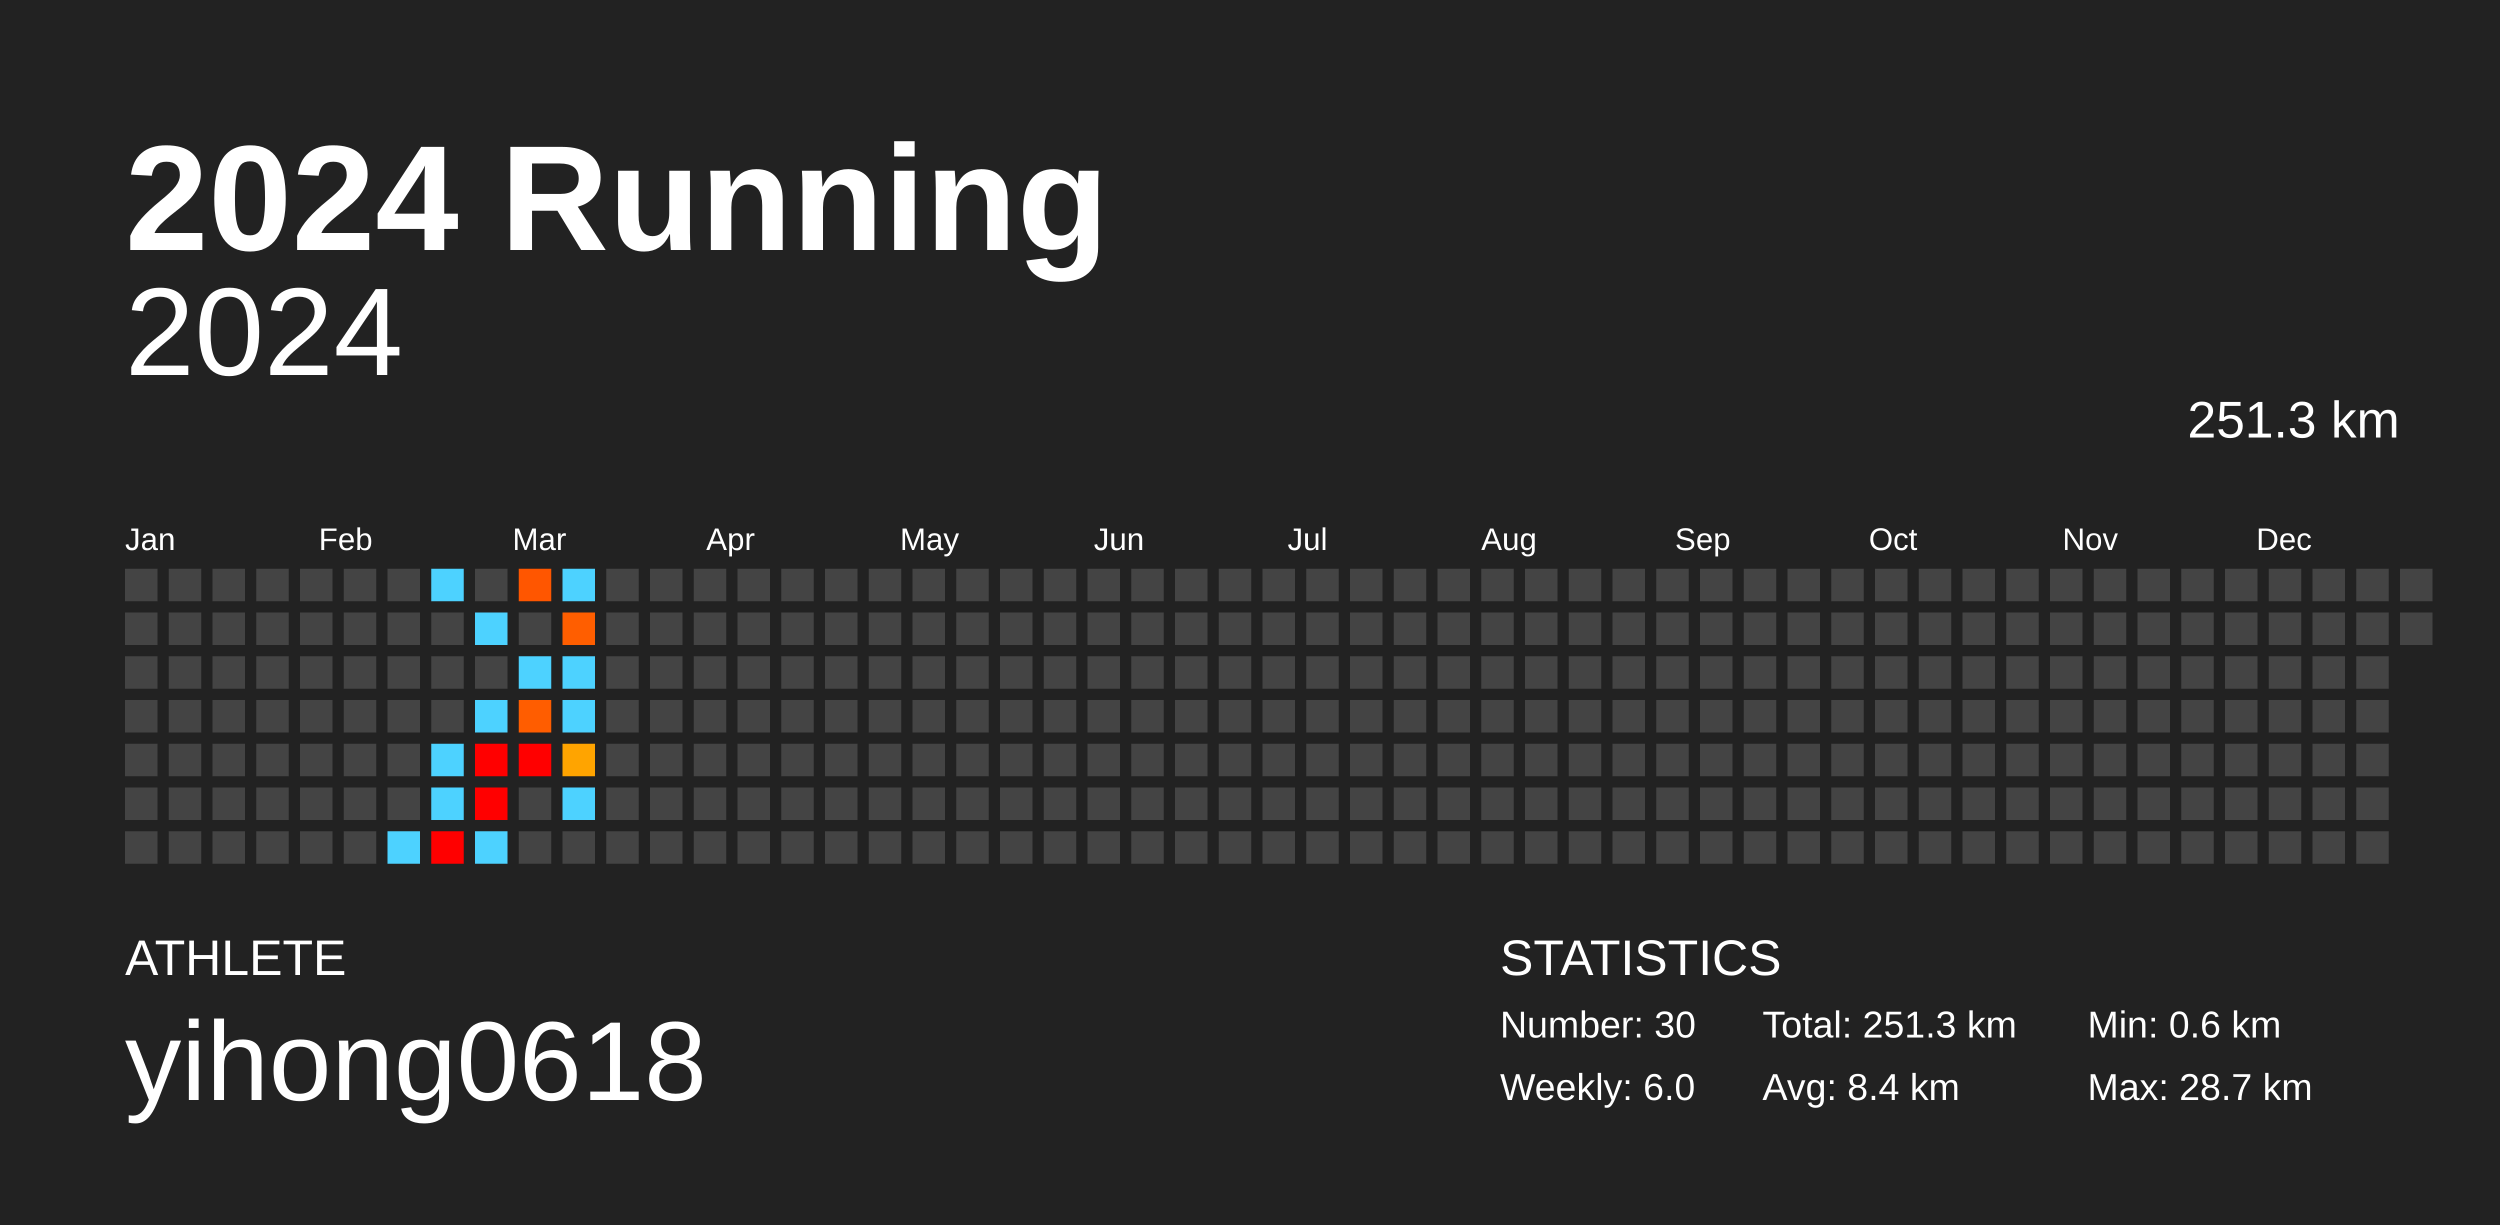
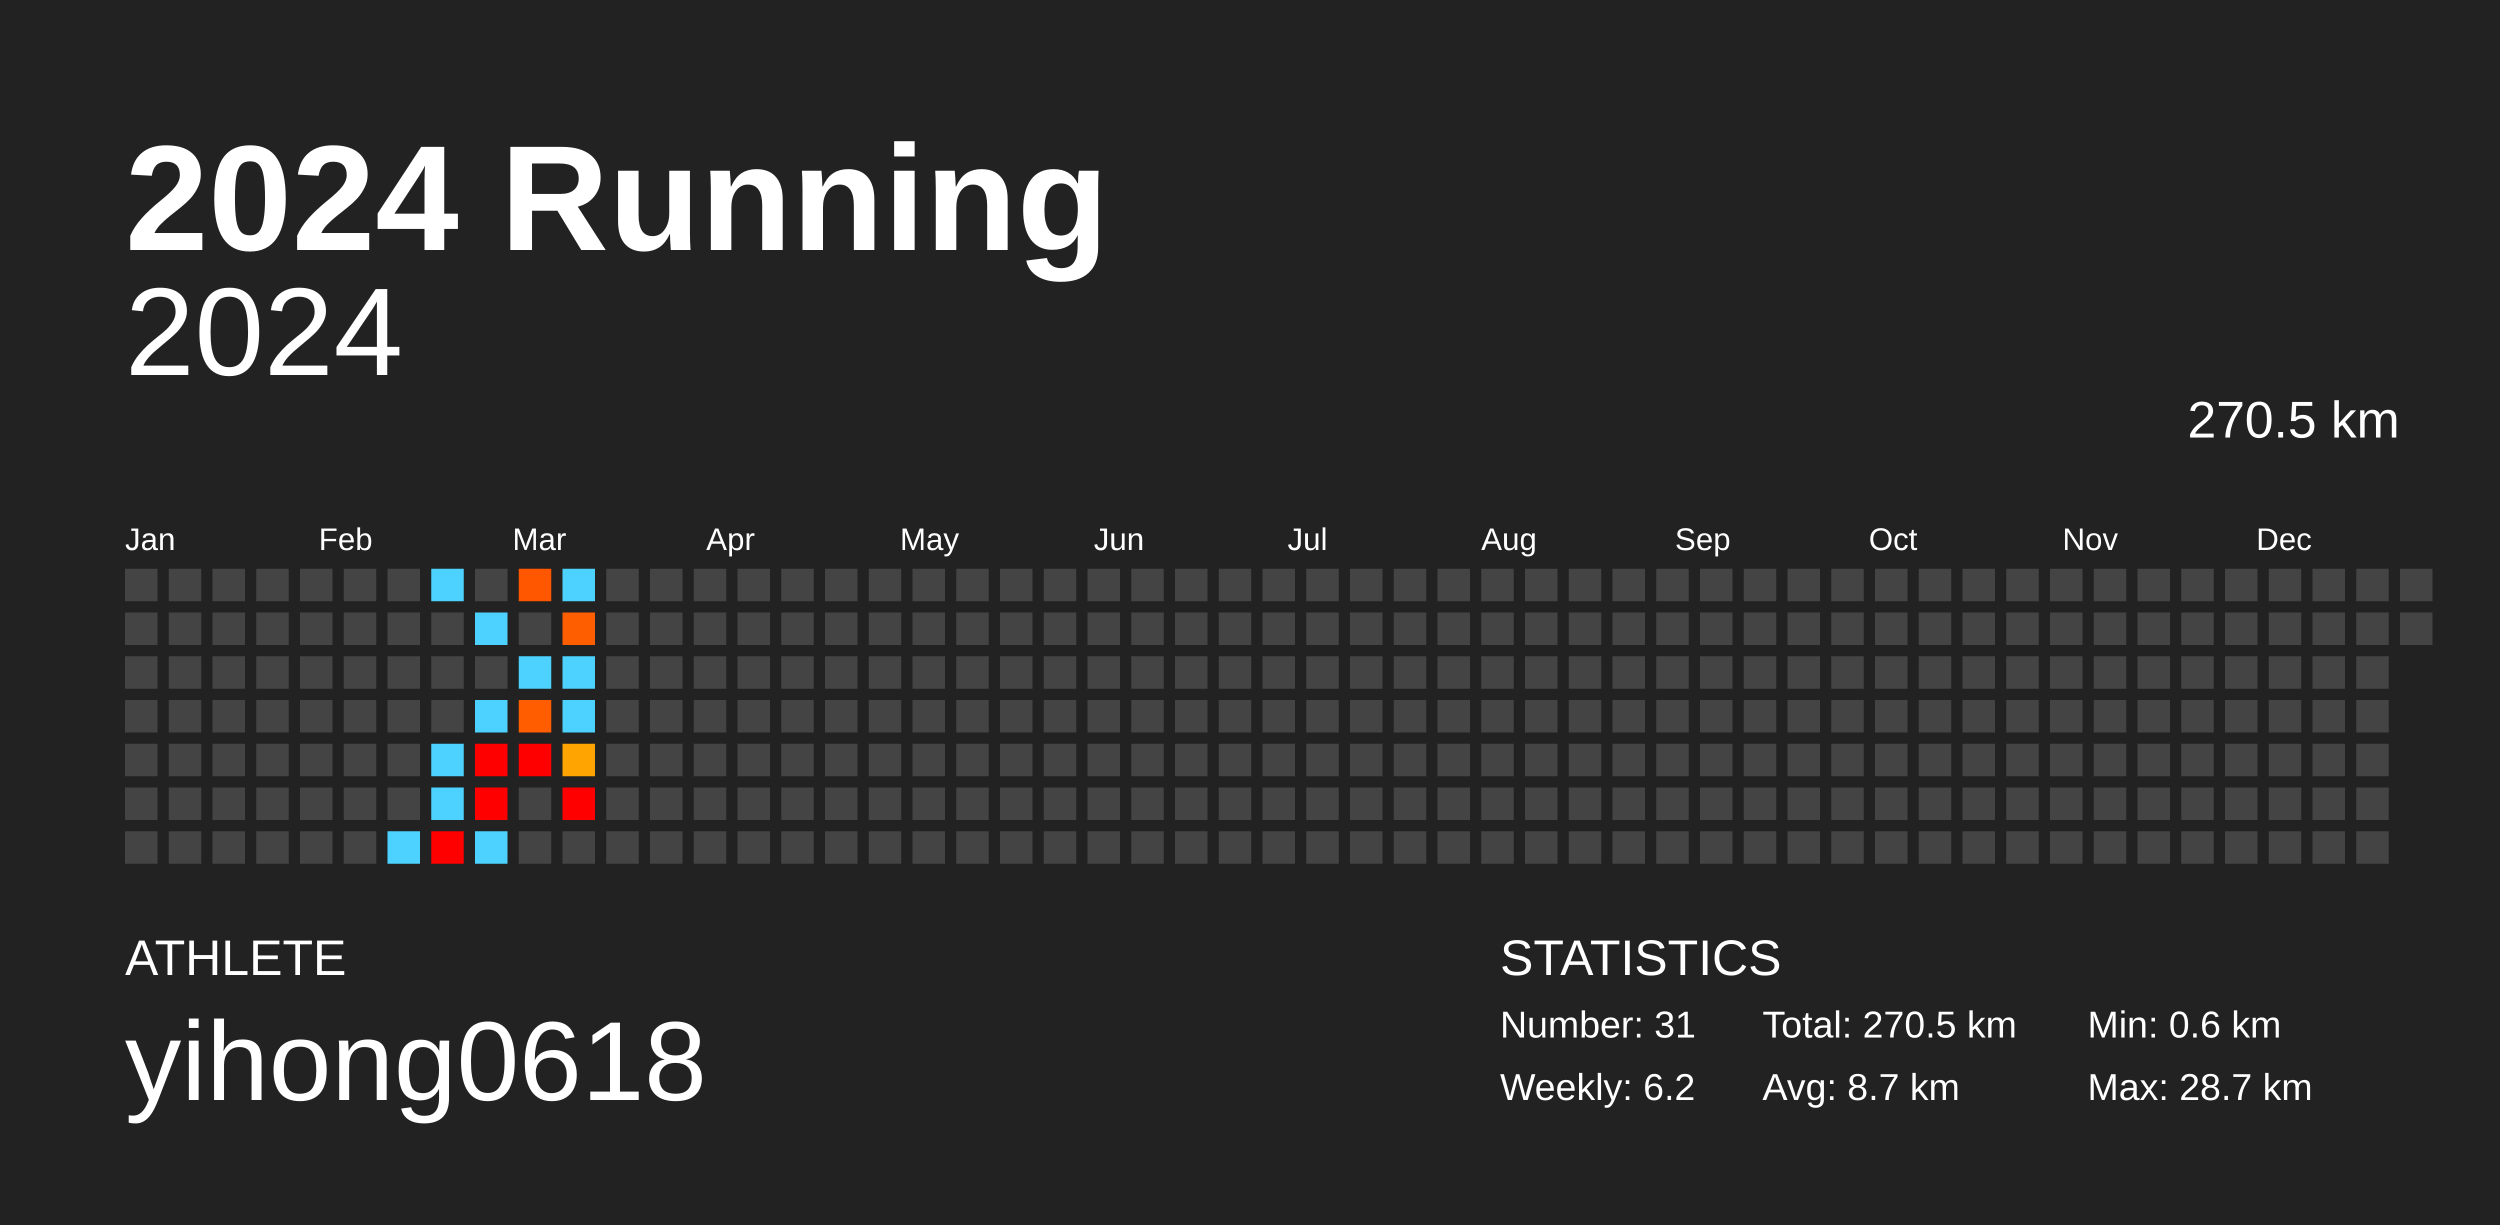
<svg xmlns="http://www.w3.org/2000/svg" baseProfile="full" height="98mm" version="1.1" viewBox="0,0,200,98" width="200mm">
  <defs />
  <rect fill="#222222" height="98" width="200" x="0" y="0" />
  <text fill="#FFFFFF" style="font-size:12px; font-family:Arial; font-weight:bold;" x="10" y="20">2024 Running</text>
  <text fill="#FFFFFF" style="font-size:4px; font-family:Arial" x="10" y="78">ATHLETE</text>
  <text fill="#FFFFFF" style="font-size:9px; font-family:Arial" x="10" y="88">yihong0618</text>
  <text fill="#FFFFFF" style="font-size:4px; font-family:Arial" x="120" y="78">STATISTICS</text>
-   <text fill="#FFFFFF" style="font-size:3px; font-family:Arial" x="120" y="83">Number: 30</text>
-   <text fill="#FFFFFF" style="font-size:3px; font-family:Arial" x="120" y="88">Weekly: 6.0</text>
-   <text fill="#FFFFFF" style="font-size:3px; font-family:Arial" x="141" y="83">Total: 251.3 km</text>
-   <text fill="#FFFFFF" style="font-size:3px; font-family:Arial" x="141" y="88">Avg: 8.4 km</text>
+   <text fill="#FFFFFF" style="font-size:3px; font-family:Arial" x="120" y="83">Number: 31</text>
+   <text fill="#FFFFFF" style="font-size:3px; font-family:Arial" x="120" y="88">Weekly: 6.2</text>
+   <text fill="#FFFFFF" style="font-size:3px; font-family:Arial" x="141" y="83">Total: 270.5 km</text>
+   <text fill="#FFFFFF" style="font-size:3px; font-family:Arial" x="141" y="88">Avg: 8.7 km</text>
  <text fill="#FFFFFF" style="font-size:3px; font-family:Arial" x="167" y="83">Min: 0.6 km</text>
  <text fill="#FFFFFF" style="font-size:3px; font-family:Arial" x="167" y="88">Max: 28.7 km</text>
  <text alignment-baseline="hanging" fill="#FFFFFF" style="font-size:10.0px; font-family:Arial;" x="10" y="30">2024</text>
-   <text alignment-baseline="hanging" fill="#FFFFFF" style="font-size:4.125px; font-family:Arial;" x="175" y="35">251.3 km</text>
+   <text alignment-baseline="hanging" fill="#FFFFFF" style="font-size:4.125px; font-family:Arial;" x="175" y="35">270.5 km</text>
  <text fill="#FFFFFF" style="font-size:2.5px; font-family:Arial" x="10.0" y="44">Jan</text>
  <text fill="#FFFFFF" style="font-size:2.5px; font-family:Arial" x="25.5" y="44">Feb</text>
  <text fill="#FFFFFF" style="font-size:2.5px; font-family:Arial" x="41.0" y="44">Mar</text>
  <text fill="#FFFFFF" style="font-size:2.5px; font-family:Arial" x="56.5" y="44">Apr</text>
  <text fill="#FFFFFF" style="font-size:2.5px; font-family:Arial" x="72.0" y="44">May</text>
  <text fill="#FFFFFF" style="font-size:2.5px; font-family:Arial" x="87.5" y="44">Jun</text>
  <text fill="#FFFFFF" style="font-size:2.5px; font-family:Arial" x="103.0" y="44">Jul</text>
  <text fill="#FFFFFF" style="font-size:2.5px; font-family:Arial" x="118.5" y="44">Aug</text>
  <text fill="#FFFFFF" style="font-size:2.5px; font-family:Arial" x="134.0" y="44">Sep</text>
  <text fill="#FFFFFF" style="font-size:2.5px; font-family:Arial" x="149.5" y="44">Oct</text>
  <text fill="#FFFFFF" style="font-size:2.5px; font-family:Arial" x="165.0" y="44">Nov</text>
  <text fill="#FFFFFF" style="font-size:2.5px; font-family:Arial" x="180.5" y="44">Dec</text>
  <rect fill="#444444" height="2.6" width="2.6" x="10.0" y="45.5" />
  <rect fill="#444444" height="2.6" width="2.6" x="10.0" y="49.0" />
  <rect fill="#444444" height="2.6" width="2.6" x="10.0" y="52.5" />
  <rect fill="#444444" height="2.6" width="2.6" x="10.0" y="56.0" />
  <rect fill="#444444" height="2.6" width="2.6" x="10.0" y="59.5" />
  <rect fill="#444444" height="2.6" width="2.6" x="10.0" y="63.0" />
  <rect fill="#444444" height="2.6" width="2.6" x="10.0" y="66.5" />
  <rect fill="#444444" height="2.6" width="2.6" x="13.5" y="45.5" />
  <rect fill="#444444" height="2.6" width="2.6" x="13.5" y="49.0" />
  <rect fill="#444444" height="2.6" width="2.6" x="13.5" y="52.5" />
  <rect fill="#444444" height="2.6" width="2.6" x="13.5" y="56.0" />
  <rect fill="#444444" height="2.6" width="2.6" x="13.5" y="59.5" />
  <rect fill="#444444" height="2.6" width="2.6" x="13.5" y="63.0" />
  <rect fill="#444444" height="2.6" width="2.6" x="13.5" y="66.5" />
  <rect fill="#444444" height="2.6" width="2.6" x="17.0" y="45.5" />
  <rect fill="#444444" height="2.6" width="2.6" x="17.0" y="49.0" />
  <rect fill="#444444" height="2.6" width="2.6" x="17.0" y="52.5" />
  <rect fill="#444444" height="2.6" width="2.6" x="17.0" y="56.0" />
  <rect fill="#444444" height="2.6" width="2.6" x="17.0" y="59.5" />
  <rect fill="#444444" height="2.6" width="2.6" x="17.0" y="63.0" />
  <rect fill="#444444" height="2.6" width="2.6" x="17.0" y="66.5" />
  <rect fill="#444444" height="2.6" width="2.6" x="20.5" y="45.5" />
  <rect fill="#444444" height="2.6" width="2.6" x="20.5" y="49.0" />
  <rect fill="#444444" height="2.6" width="2.6" x="20.5" y="52.5" />
  <rect fill="#444444" height="2.6" width="2.6" x="20.5" y="56.0" />
  <rect fill="#444444" height="2.6" width="2.6" x="20.5" y="59.5" />
  <rect fill="#444444" height="2.6" width="2.6" x="20.5" y="63.0" />
  <rect fill="#444444" height="2.6" width="2.6" x="20.5" y="66.5" />
  <rect fill="#444444" height="2.6" width="2.6" x="24.0" y="45.5" />
  <rect fill="#444444" height="2.6" width="2.6" x="24.0" y="49.0" />
  <rect fill="#444444" height="2.6" width="2.6" x="24.0" y="52.5" />
  <rect fill="#444444" height="2.6" width="2.6" x="24.0" y="56.0" />
  <rect fill="#444444" height="2.6" width="2.6" x="24.0" y="59.5" />
  <rect fill="#444444" height="2.6" width="2.6" x="24.0" y="63.0" />
  <rect fill="#444444" height="2.6" width="2.6" x="24.0" y="66.5" />
  <rect fill="#444444" height="2.6" width="2.6" x="27.5" y="45.5" />
  <rect fill="#444444" height="2.6" width="2.6" x="27.5" y="49.0" />
  <rect fill="#444444" height="2.6" width="2.6" x="27.5" y="52.5" />
  <rect fill="#444444" height="2.6" width="2.6" x="27.5" y="56.0" />
  <rect fill="#444444" height="2.6" width="2.6" x="27.5" y="59.5" />
  <rect fill="#444444" height="2.6" width="2.6" x="27.5" y="63.0" />
  <rect fill="#444444" height="2.6" width="2.6" x="27.5" y="66.5" />
  <rect fill="#444444" height="2.6" width="2.6" x="31.0" y="45.5" />
  <rect fill="#444444" height="2.6" width="2.6" x="31.0" y="49.0" />
  <rect fill="#444444" height="2.6" width="2.6" x="31.0" y="52.5" />
  <rect fill="#444444" height="2.6" width="2.6" x="31.0" y="56.0" />
  <rect fill="#444444" height="2.6" width="2.6" x="31.0" y="59.5" />
  <rect fill="#444444" height="2.6" width="2.6" x="31.0" y="63.0" />
  <rect fill="#4dd2ff" height="2.6" width="2.6" x="31.0" y="66.5" />
  <rect fill="#4dd2ff" height="2.6" width="2.6" x="34.5" y="45.5" />
  <rect fill="#444444" height="2.6" width="2.6" x="34.5" y="49.0" />
  <rect fill="#444444" height="2.6" width="2.6" x="34.5" y="52.5" />
  <rect fill="#444444" height="2.6" width="2.6" x="34.5" y="56.0" />
  <rect fill="#4dd2ff" height="2.6" width="2.6" x="34.5" y="59.5" />
  <rect fill="#4dd2ff" height="2.6" width="2.6" x="34.5" y="63.0" />
  <rect fill="red" height="2.6" width="2.6" x="34.5" y="66.5" />
  <rect fill="#444444" height="2.6" width="2.6" x="38.0" y="45.5" />
  <rect fill="#4dd2ff" height="2.6" width="2.6" x="38.0" y="49.0" />
  <rect fill="#444444" height="2.6" width="2.6" x="38.0" y="52.5" />
  <rect fill="#4dd2ff" height="2.6" width="2.6" x="38.0" y="56.0" />
  <rect fill="red" height="2.6" width="2.6" x="38.0" y="59.5" />
  <rect fill="red" height="2.6" width="2.6" x="38.0" y="63.0" />
  <rect fill="#4dd2ff" height="2.6" width="2.6" x="38.0" y="66.5" />
  <rect fill="#ff5600" height="2.6" width="2.6" x="41.5" y="45.5" />
  <rect fill="#444444" height="2.6" width="2.6" x="41.5" y="49.0" />
  <rect fill="#4dd2ff" height="2.6" width="2.6" x="41.5" y="52.5" />
  <rect fill="#ff5d00" height="2.6" width="2.6" x="41.5" y="56.0" />
  <rect fill="red" height="2.6" width="2.6" x="41.5" y="59.5" />
  <rect fill="#444444" height="2.6" width="2.6" x="41.5" y="63.0" />
  <rect fill="#444444" height="2.6" width="2.6" x="41.5" y="66.5" />
  <rect fill="#4dd2ff" height="2.6" width="2.6" x="45.0" y="45.5" />
  <rect fill="#ff5e00" height="2.6" width="2.6" x="45.0" y="49.0" />
  <rect fill="#4dd2ff" height="2.6" width="2.6" x="45.0" y="52.5" />
  <rect fill="#4dd2ff" height="2.6" width="2.6" x="45.0" y="56.0" />
  <rect fill="#ffa400" height="2.6" width="2.6" x="45.0" y="59.5" />
-   <rect fill="#4dd2ff" height="2.6" width="2.6" x="45.0" y="63.0" />
+   <rect fill="red" height="2.6" width="2.6" x="45.0" y="63.0" />
  <rect fill="#444444" height="2.6" width="2.6" x="45.0" y="66.5" />
  <rect fill="#444444" height="2.6" width="2.6" x="48.5" y="45.5" />
  <rect fill="#444444" height="2.6" width="2.6" x="48.5" y="49.0" />
  <rect fill="#444444" height="2.6" width="2.6" x="48.5" y="52.5" />
  <rect fill="#444444" height="2.6" width="2.6" x="48.5" y="56.0" />
  <rect fill="#444444" height="2.6" width="2.6" x="48.5" y="59.5" />
  <rect fill="#444444" height="2.6" width="2.6" x="48.5" y="63.0" />
  <rect fill="#444444" height="2.6" width="2.6" x="48.5" y="66.5" />
  <rect fill="#444444" height="2.6" width="2.6" x="52.0" y="45.5" />
  <rect fill="#444444" height="2.6" width="2.6" x="52.0" y="49.0" />
  <rect fill="#444444" height="2.6" width="2.6" x="52.0" y="52.5" />
  <rect fill="#444444" height="2.6" width="2.6" x="52.0" y="56.0" />
  <rect fill="#444444" height="2.6" width="2.6" x="52.0" y="59.5" />
  <rect fill="#444444" height="2.6" width="2.6" x="52.0" y="63.0" />
  <rect fill="#444444" height="2.6" width="2.6" x="52.0" y="66.5" />
  <rect fill="#444444" height="2.6" width="2.6" x="55.5" y="45.5" />
  <rect fill="#444444" height="2.6" width="2.6" x="55.5" y="49.0" />
  <rect fill="#444444" height="2.6" width="2.6" x="55.5" y="52.5" />
  <rect fill="#444444" height="2.6" width="2.6" x="55.5" y="56.0" />
  <rect fill="#444444" height="2.6" width="2.6" x="55.5" y="59.5" />
  <rect fill="#444444" height="2.6" width="2.6" x="55.5" y="63.0" />
  <rect fill="#444444" height="2.6" width="2.6" x="55.5" y="66.5" />
  <rect fill="#444444" height="2.6" width="2.6" x="59.0" y="45.5" />
  <rect fill="#444444" height="2.6" width="2.6" x="59.0" y="49.0" />
  <rect fill="#444444" height="2.6" width="2.6" x="59.0" y="52.5" />
  <rect fill="#444444" height="2.6" width="2.6" x="59.0" y="56.0" />
  <rect fill="#444444" height="2.6" width="2.6" x="59.0" y="59.5" />
  <rect fill="#444444" height="2.6" width="2.6" x="59.0" y="63.0" />
  <rect fill="#444444" height="2.6" width="2.6" x="59.0" y="66.5" />
  <rect fill="#444444" height="2.6" width="2.6" x="62.5" y="45.5" />
  <rect fill="#444444" height="2.6" width="2.6" x="62.5" y="49.0" />
  <rect fill="#444444" height="2.6" width="2.6" x="62.5" y="52.5" />
  <rect fill="#444444" height="2.6" width="2.6" x="62.5" y="56.0" />
  <rect fill="#444444" height="2.6" width="2.6" x="62.5" y="59.5" />
  <rect fill="#444444" height="2.6" width="2.6" x="62.5" y="63.0" />
  <rect fill="#444444" height="2.6" width="2.6" x="62.5" y="66.5" />
  <rect fill="#444444" height="2.6" width="2.6" x="66.0" y="45.5" />
  <rect fill="#444444" height="2.6" width="2.6" x="66.0" y="49.0" />
  <rect fill="#444444" height="2.6" width="2.6" x="66.0" y="52.5" />
  <rect fill="#444444" height="2.6" width="2.6" x="66.0" y="56.0" />
  <rect fill="#444444" height="2.6" width="2.6" x="66.0" y="59.5" />
  <rect fill="#444444" height="2.6" width="2.6" x="66.0" y="63.0" />
  <rect fill="#444444" height="2.6" width="2.6" x="66.0" y="66.5" />
  <rect fill="#444444" height="2.6" width="2.6" x="69.5" y="45.5" />
  <rect fill="#444444" height="2.6" width="2.6" x="69.5" y="49.0" />
  <rect fill="#444444" height="2.6" width="2.6" x="69.5" y="52.5" />
  <rect fill="#444444" height="2.6" width="2.6" x="69.5" y="56.0" />
  <rect fill="#444444" height="2.6" width="2.6" x="69.5" y="59.5" />
  <rect fill="#444444" height="2.6" width="2.6" x="69.5" y="63.0" />
  <rect fill="#444444" height="2.6" width="2.6" x="69.5" y="66.5" />
  <rect fill="#444444" height="2.6" width="2.6" x="73.0" y="45.5" />
  <rect fill="#444444" height="2.6" width="2.6" x="73.0" y="49.0" />
  <rect fill="#444444" height="2.6" width="2.6" x="73.0" y="52.5" />
  <rect fill="#444444" height="2.6" width="2.6" x="73.0" y="56.0" />
  <rect fill="#444444" height="2.6" width="2.6" x="73.0" y="59.5" />
  <rect fill="#444444" height="2.6" width="2.6" x="73.0" y="63.0" />
  <rect fill="#444444" height="2.6" width="2.6" x="73.0" y="66.5" />
  <rect fill="#444444" height="2.6" width="2.6" x="76.5" y="45.5" />
  <rect fill="#444444" height="2.6" width="2.6" x="76.5" y="49.0" />
  <rect fill="#444444" height="2.6" width="2.6" x="76.5" y="52.5" />
  <rect fill="#444444" height="2.6" width="2.6" x="76.5" y="56.0" />
  <rect fill="#444444" height="2.6" width="2.6" x="76.5" y="59.5" />
  <rect fill="#444444" height="2.6" width="2.6" x="76.5" y="63.0" />
  <rect fill="#444444" height="2.6" width="2.6" x="76.5" y="66.5" />
  <rect fill="#444444" height="2.6" width="2.6" x="80.0" y="45.5" />
  <rect fill="#444444" height="2.6" width="2.6" x="80.0" y="49.0" />
  <rect fill="#444444" height="2.6" width="2.6" x="80.0" y="52.5" />
  <rect fill="#444444" height="2.6" width="2.6" x="80.0" y="56.0" />
  <rect fill="#444444" height="2.6" width="2.6" x="80.0" y="59.5" />
  <rect fill="#444444" height="2.6" width="2.6" x="80.0" y="63.0" />
  <rect fill="#444444" height="2.6" width="2.6" x="80.0" y="66.5" />
  <rect fill="#444444" height="2.6" width="2.6" x="83.5" y="45.5" />
  <rect fill="#444444" height="2.6" width="2.6" x="83.5" y="49.0" />
  <rect fill="#444444" height="2.6" width="2.6" x="83.5" y="52.5" />
  <rect fill="#444444" height="2.6" width="2.6" x="83.5" y="56.0" />
  <rect fill="#444444" height="2.6" width="2.6" x="83.5" y="59.5" />
  <rect fill="#444444" height="2.6" width="2.6" x="83.5" y="63.0" />
  <rect fill="#444444" height="2.6" width="2.6" x="83.5" y="66.5" />
  <rect fill="#444444" height="2.6" width="2.6" x="87.0" y="45.5" />
  <rect fill="#444444" height="2.6" width="2.6" x="87.0" y="49.0" />
  <rect fill="#444444" height="2.6" width="2.6" x="87.0" y="52.5" />
  <rect fill="#444444" height="2.6" width="2.6" x="87.0" y="56.0" />
  <rect fill="#444444" height="2.6" width="2.6" x="87.0" y="59.5" />
  <rect fill="#444444" height="2.6" width="2.6" x="87.0" y="63.0" />
  <rect fill="#444444" height="2.6" width="2.6" x="87.0" y="66.5" />
  <rect fill="#444444" height="2.6" width="2.6" x="90.5" y="45.5" />
  <rect fill="#444444" height="2.6" width="2.6" x="90.5" y="49.0" />
  <rect fill="#444444" height="2.6" width="2.6" x="90.5" y="52.5" />
  <rect fill="#444444" height="2.6" width="2.6" x="90.5" y="56.0" />
  <rect fill="#444444" height="2.6" width="2.6" x="90.5" y="59.5" />
  <rect fill="#444444" height="2.6" width="2.6" x="90.5" y="63.0" />
  <rect fill="#444444" height="2.6" width="2.6" x="90.5" y="66.5" />
  <rect fill="#444444" height="2.6" width="2.6" x="94.0" y="45.5" />
  <rect fill="#444444" height="2.6" width="2.6" x="94.0" y="49.0" />
  <rect fill="#444444" height="2.6" width="2.6" x="94.0" y="52.5" />
  <rect fill="#444444" height="2.6" width="2.6" x="94.0" y="56.0" />
  <rect fill="#444444" height="2.6" width="2.6" x="94.0" y="59.5" />
  <rect fill="#444444" height="2.6" width="2.6" x="94.0" y="63.0" />
  <rect fill="#444444" height="2.6" width="2.6" x="94.0" y="66.5" />
  <rect fill="#444444" height="2.6" width="2.6" x="97.5" y="45.5" />
  <rect fill="#444444" height="2.6" width="2.6" x="97.5" y="49.0" />
  <rect fill="#444444" height="2.6" width="2.6" x="97.5" y="52.5" />
  <rect fill="#444444" height="2.6" width="2.6" x="97.5" y="56.0" />
  <rect fill="#444444" height="2.6" width="2.6" x="97.5" y="59.5" />
  <rect fill="#444444" height="2.6" width="2.6" x="97.5" y="63.0" />
  <rect fill="#444444" height="2.6" width="2.6" x="97.5" y="66.5" />
  <rect fill="#444444" height="2.6" width="2.6" x="101.0" y="45.5" />
  <rect fill="#444444" height="2.6" width="2.6" x="101.0" y="49.0" />
  <rect fill="#444444" height="2.6" width="2.6" x="101.0" y="52.5" />
  <rect fill="#444444" height="2.6" width="2.6" x="101.0" y="56.0" />
  <rect fill="#444444" height="2.6" width="2.6" x="101.0" y="59.5" />
  <rect fill="#444444" height="2.6" width="2.6" x="101.0" y="63.0" />
  <rect fill="#444444" height="2.6" width="2.6" x="101.0" y="66.5" />
  <rect fill="#444444" height="2.6" width="2.6" x="104.5" y="45.5" />
  <rect fill="#444444" height="2.6" width="2.6" x="104.5" y="49.0" />
  <rect fill="#444444" height="2.6" width="2.6" x="104.5" y="52.5" />
  <rect fill="#444444" height="2.6" width="2.6" x="104.5" y="56.0" />
  <rect fill="#444444" height="2.6" width="2.6" x="104.5" y="59.5" />
  <rect fill="#444444" height="2.6" width="2.6" x="104.5" y="63.0" />
  <rect fill="#444444" height="2.6" width="2.6" x="104.5" y="66.5" />
  <rect fill="#444444" height="2.6" width="2.6" x="108.0" y="45.5" />
  <rect fill="#444444" height="2.6" width="2.6" x="108.0" y="49.0" />
  <rect fill="#444444" height="2.6" width="2.6" x="108.0" y="52.5" />
  <rect fill="#444444" height="2.6" width="2.6" x="108.0" y="56.0" />
  <rect fill="#444444" height="2.6" width="2.6" x="108.0" y="59.5" />
  <rect fill="#444444" height="2.6" width="2.6" x="108.0" y="63.0" />
  <rect fill="#444444" height="2.6" width="2.6" x="108.0" y="66.5" />
  <rect fill="#444444" height="2.6" width="2.6" x="111.5" y="45.5" />
  <rect fill="#444444" height="2.6" width="2.6" x="111.5" y="49.0" />
  <rect fill="#444444" height="2.6" width="2.6" x="111.5" y="52.5" />
  <rect fill="#444444" height="2.6" width="2.6" x="111.5" y="56.0" />
  <rect fill="#444444" height="2.6" width="2.6" x="111.5" y="59.5" />
  <rect fill="#444444" height="2.6" width="2.6" x="111.5" y="63.0" />
  <rect fill="#444444" height="2.6" width="2.6" x="111.5" y="66.5" />
  <rect fill="#444444" height="2.6" width="2.6" x="115.0" y="45.5" />
  <rect fill="#444444" height="2.6" width="2.6" x="115.0" y="49.0" />
  <rect fill="#444444" height="2.6" width="2.6" x="115.0" y="52.5" />
  <rect fill="#444444" height="2.6" width="2.6" x="115.0" y="56.0" />
  <rect fill="#444444" height="2.6" width="2.6" x="115.0" y="59.5" />
  <rect fill="#444444" height="2.6" width="2.6" x="115.0" y="63.0" />
  <rect fill="#444444" height="2.6" width="2.6" x="115.0" y="66.5" />
  <rect fill="#444444" height="2.6" width="2.6" x="118.5" y="45.5" />
  <rect fill="#444444" height="2.6" width="2.6" x="118.5" y="49.0" />
  <rect fill="#444444" height="2.6" width="2.6" x="118.5" y="52.5" />
  <rect fill="#444444" height="2.6" width="2.6" x="118.5" y="56.0" />
  <rect fill="#444444" height="2.6" width="2.6" x="118.5" y="59.5" />
  <rect fill="#444444" height="2.6" width="2.6" x="118.5" y="63.0" />
  <rect fill="#444444" height="2.6" width="2.6" x="118.5" y="66.5" />
  <rect fill="#444444" height="2.6" width="2.6" x="122.0" y="45.5" />
  <rect fill="#444444" height="2.6" width="2.6" x="122.0" y="49.0" />
  <rect fill="#444444" height="2.6" width="2.6" x="122.0" y="52.5" />
  <rect fill="#444444" height="2.6" width="2.6" x="122.0" y="56.0" />
  <rect fill="#444444" height="2.6" width="2.6" x="122.0" y="59.5" />
  <rect fill="#444444" height="2.6" width="2.6" x="122.0" y="63.0" />
  <rect fill="#444444" height="2.6" width="2.6" x="122.0" y="66.5" />
  <rect fill="#444444" height="2.6" width="2.6" x="125.5" y="45.5" />
  <rect fill="#444444" height="2.6" width="2.6" x="125.5" y="49.0" />
  <rect fill="#444444" height="2.6" width="2.6" x="125.5" y="52.5" />
  <rect fill="#444444" height="2.6" width="2.6" x="125.5" y="56.0" />
  <rect fill="#444444" height="2.6" width="2.6" x="125.5" y="59.5" />
  <rect fill="#444444" height="2.6" width="2.6" x="125.5" y="63.0" />
  <rect fill="#444444" height="2.6" width="2.6" x="125.5" y="66.5" />
  <rect fill="#444444" height="2.6" width="2.6" x="129.0" y="45.5" />
  <rect fill="#444444" height="2.6" width="2.6" x="129.0" y="49.0" />
  <rect fill="#444444" height="2.6" width="2.6" x="129.0" y="52.5" />
  <rect fill="#444444" height="2.6" width="2.6" x="129.0" y="56.0" />
  <rect fill="#444444" height="2.6" width="2.6" x="129.0" y="59.5" />
  <rect fill="#444444" height="2.6" width="2.6" x="129.0" y="63.0" />
  <rect fill="#444444" height="2.6" width="2.6" x="129.0" y="66.5" />
  <rect fill="#444444" height="2.6" width="2.6" x="132.5" y="45.5" />
  <rect fill="#444444" height="2.6" width="2.6" x="132.5" y="49.0" />
  <rect fill="#444444" height="2.6" width="2.6" x="132.5" y="52.5" />
  <rect fill="#444444" height="2.6" width="2.6" x="132.5" y="56.0" />
  <rect fill="#444444" height="2.6" width="2.6" x="132.5" y="59.5" />
  <rect fill="#444444" height="2.6" width="2.6" x="132.5" y="63.0" />
  <rect fill="#444444" height="2.6" width="2.6" x="132.5" y="66.5" />
  <rect fill="#444444" height="2.6" width="2.6" x="136.0" y="45.5" />
  <rect fill="#444444" height="2.6" width="2.6" x="136.0" y="49.0" />
  <rect fill="#444444" height="2.6" width="2.6" x="136.0" y="52.5" />
  <rect fill="#444444" height="2.6" width="2.6" x="136.0" y="56.0" />
  <rect fill="#444444" height="2.6" width="2.6" x="136.0" y="59.5" />
  <rect fill="#444444" height="2.6" width="2.6" x="136.0" y="63.0" />
  <rect fill="#444444" height="2.6" width="2.6" x="136.0" y="66.5" />
  <rect fill="#444444" height="2.6" width="2.6" x="139.5" y="45.5" />
  <rect fill="#444444" height="2.6" width="2.6" x="139.5" y="49.0" />
  <rect fill="#444444" height="2.6" width="2.6" x="139.5" y="52.5" />
  <rect fill="#444444" height="2.6" width="2.6" x="139.5" y="56.0" />
  <rect fill="#444444" height="2.6" width="2.6" x="139.5" y="59.5" />
  <rect fill="#444444" height="2.6" width="2.6" x="139.5" y="63.0" />
  <rect fill="#444444" height="2.6" width="2.6" x="139.5" y="66.5" />
  <rect fill="#444444" height="2.6" width="2.6" x="143.0" y="45.5" />
  <rect fill="#444444" height="2.6" width="2.6" x="143.0" y="49.0" />
  <rect fill="#444444" height="2.6" width="2.6" x="143.0" y="52.5" />
  <rect fill="#444444" height="2.6" width="2.6" x="143.0" y="56.0" />
  <rect fill="#444444" height="2.6" width="2.6" x="143.0" y="59.5" />
  <rect fill="#444444" height="2.6" width="2.6" x="143.0" y="63.0" />
  <rect fill="#444444" height="2.6" width="2.6" x="143.0" y="66.5" />
  <rect fill="#444444" height="2.6" width="2.6" x="146.5" y="45.5" />
  <rect fill="#444444" height="2.6" width="2.6" x="146.5" y="49.0" />
  <rect fill="#444444" height="2.6" width="2.6" x="146.5" y="52.5" />
  <rect fill="#444444" height="2.6" width="2.6" x="146.5" y="56.0" />
  <rect fill="#444444" height="2.6" width="2.6" x="146.5" y="59.5" />
  <rect fill="#444444" height="2.6" width="2.6" x="146.5" y="63.0" />
  <rect fill="#444444" height="2.6" width="2.6" x="146.5" y="66.5" />
  <rect fill="#444444" height="2.6" width="2.6" x="150.0" y="45.5" />
  <rect fill="#444444" height="2.6" width="2.6" x="150.0" y="49.0" />
  <rect fill="#444444" height="2.6" width="2.6" x="150.0" y="52.5" />
  <rect fill="#444444" height="2.6" width="2.6" x="150.0" y="56.0" />
  <rect fill="#444444" height="2.6" width="2.6" x="150.0" y="59.5" />
  <rect fill="#444444" height="2.6" width="2.6" x="150.0" y="63.0" />
  <rect fill="#444444" height="2.6" width="2.6" x="150.0" y="66.5" />
  <rect fill="#444444" height="2.6" width="2.6" x="153.5" y="45.5" />
  <rect fill="#444444" height="2.6" width="2.6" x="153.5" y="49.0" />
  <rect fill="#444444" height="2.6" width="2.6" x="153.5" y="52.5" />
  <rect fill="#444444" height="2.6" width="2.6" x="153.5" y="56.0" />
  <rect fill="#444444" height="2.6" width="2.6" x="153.5" y="59.5" />
  <rect fill="#444444" height="2.6" width="2.6" x="153.5" y="63.0" />
  <rect fill="#444444" height="2.6" width="2.6" x="153.5" y="66.5" />
  <rect fill="#444444" height="2.6" width="2.6" x="157.0" y="45.5" />
  <rect fill="#444444" height="2.6" width="2.6" x="157.0" y="49.0" />
  <rect fill="#444444" height="2.6" width="2.6" x="157.0" y="52.5" />
  <rect fill="#444444" height="2.6" width="2.6" x="157.0" y="56.0" />
  <rect fill="#444444" height="2.6" width="2.6" x="157.0" y="59.5" />
  <rect fill="#444444" height="2.6" width="2.6" x="157.0" y="63.0" />
  <rect fill="#444444" height="2.6" width="2.6" x="157.0" y="66.5" />
  <rect fill="#444444" height="2.6" width="2.6" x="160.5" y="45.5" />
  <rect fill="#444444" height="2.6" width="2.6" x="160.5" y="49.0" />
  <rect fill="#444444" height="2.6" width="2.6" x="160.5" y="52.5" />
  <rect fill="#444444" height="2.6" width="2.6" x="160.5" y="56.0" />
  <rect fill="#444444" height="2.6" width="2.6" x="160.5" y="59.5" />
  <rect fill="#444444" height="2.6" width="2.6" x="160.5" y="63.0" />
  <rect fill="#444444" height="2.6" width="2.6" x="160.5" y="66.5" />
  <rect fill="#444444" height="2.6" width="2.6" x="164.0" y="45.5" />
  <rect fill="#444444" height="2.6" width="2.6" x="164.0" y="49.0" />
  <rect fill="#444444" height="2.6" width="2.6" x="164.0" y="52.5" />
  <rect fill="#444444" height="2.6" width="2.6" x="164.0" y="56.0" />
  <rect fill="#444444" height="2.6" width="2.6" x="164.0" y="59.5" />
  <rect fill="#444444" height="2.6" width="2.6" x="164.0" y="63.0" />
  <rect fill="#444444" height="2.6" width="2.6" x="164.0" y="66.5" />
  <rect fill="#444444" height="2.6" width="2.6" x="167.5" y="45.5" />
  <rect fill="#444444" height="2.6" width="2.6" x="167.5" y="49.0" />
  <rect fill="#444444" height="2.6" width="2.6" x="167.5" y="52.5" />
  <rect fill="#444444" height="2.6" width="2.6" x="167.5" y="56.0" />
  <rect fill="#444444" height="2.6" width="2.6" x="167.5" y="59.5" />
  <rect fill="#444444" height="2.6" width="2.6" x="167.5" y="63.0" />
  <rect fill="#444444" height="2.6" width="2.6" x="167.5" y="66.5" />
  <rect fill="#444444" height="2.6" width="2.6" x="171.0" y="45.5" />
  <rect fill="#444444" height="2.6" width="2.6" x="171.0" y="49.0" />
  <rect fill="#444444" height="2.6" width="2.6" x="171.0" y="52.5" />
  <rect fill="#444444" height="2.6" width="2.6" x="171.0" y="56.0" />
  <rect fill="#444444" height="2.6" width="2.6" x="171.0" y="59.5" />
  <rect fill="#444444" height="2.6" width="2.6" x="171.0" y="63.0" />
  <rect fill="#444444" height="2.6" width="2.6" x="171.0" y="66.5" />
  <rect fill="#444444" height="2.6" width="2.6" x="174.5" y="45.5" />
  <rect fill="#444444" height="2.6" width="2.6" x="174.5" y="49.0" />
  <rect fill="#444444" height="2.6" width="2.6" x="174.5" y="52.5" />
  <rect fill="#444444" height="2.6" width="2.6" x="174.5" y="56.0" />
  <rect fill="#444444" height="2.6" width="2.6" x="174.5" y="59.5" />
  <rect fill="#444444" height="2.6" width="2.6" x="174.5" y="63.0" />
  <rect fill="#444444" height="2.6" width="2.6" x="174.5" y="66.5" />
  <rect fill="#444444" height="2.6" width="2.6" x="178.0" y="45.5" />
  <rect fill="#444444" height="2.6" width="2.6" x="178.0" y="49.0" />
  <rect fill="#444444" height="2.6" width="2.6" x="178.0" y="52.5" />
  <rect fill="#444444" height="2.6" width="2.6" x="178.0" y="56.0" />
  <rect fill="#444444" height="2.6" width="2.6" x="178.0" y="59.5" />
  <rect fill="#444444" height="2.6" width="2.6" x="178.0" y="63.0" />
  <rect fill="#444444" height="2.6" width="2.6" x="178.0" y="66.5" />
  <rect fill="#444444" height="2.6" width="2.6" x="181.5" y="45.5" />
  <rect fill="#444444" height="2.6" width="2.6" x="181.5" y="49.0" />
  <rect fill="#444444" height="2.6" width="2.6" x="181.5" y="52.5" />
  <rect fill="#444444" height="2.6" width="2.6" x="181.5" y="56.0" />
  <rect fill="#444444" height="2.6" width="2.6" x="181.5" y="59.5" />
  <rect fill="#444444" height="2.6" width="2.6" x="181.5" y="63.0" />
  <rect fill="#444444" height="2.6" width="2.6" x="181.5" y="66.5" />
  <rect fill="#444444" height="2.6" width="2.6" x="185.0" y="45.5" />
  <rect fill="#444444" height="2.6" width="2.6" x="185.0" y="49.0" />
  <rect fill="#444444" height="2.6" width="2.6" x="185.0" y="52.5" />
  <rect fill="#444444" height="2.6" width="2.6" x="185.0" y="56.0" />
  <rect fill="#444444" height="2.6" width="2.6" x="185.0" y="59.5" />
  <rect fill="#444444" height="2.6" width="2.6" x="185.0" y="63.0" />
  <rect fill="#444444" height="2.6" width="2.6" x="185.0" y="66.5" />
  <rect fill="#444444" height="2.6" width="2.6" x="188.5" y="45.5" />
  <rect fill="#444444" height="2.6" width="2.6" x="188.5" y="49.0" />
  <rect fill="#444444" height="2.6" width="2.6" x="188.5" y="52.5" />
  <rect fill="#444444" height="2.6" width="2.6" x="188.5" y="56.0" />
  <rect fill="#444444" height="2.6" width="2.6" x="188.5" y="59.5" />
  <rect fill="#444444" height="2.6" width="2.6" x="188.5" y="63.0" />
  <rect fill="#444444" height="2.6" width="2.6" x="188.5" y="66.5" />
  <rect fill="#444444" height="2.6" width="2.6" x="192.0" y="45.5" />
  <rect fill="#444444" height="2.6" width="2.6" x="192.0" y="49.0" />
</svg>
